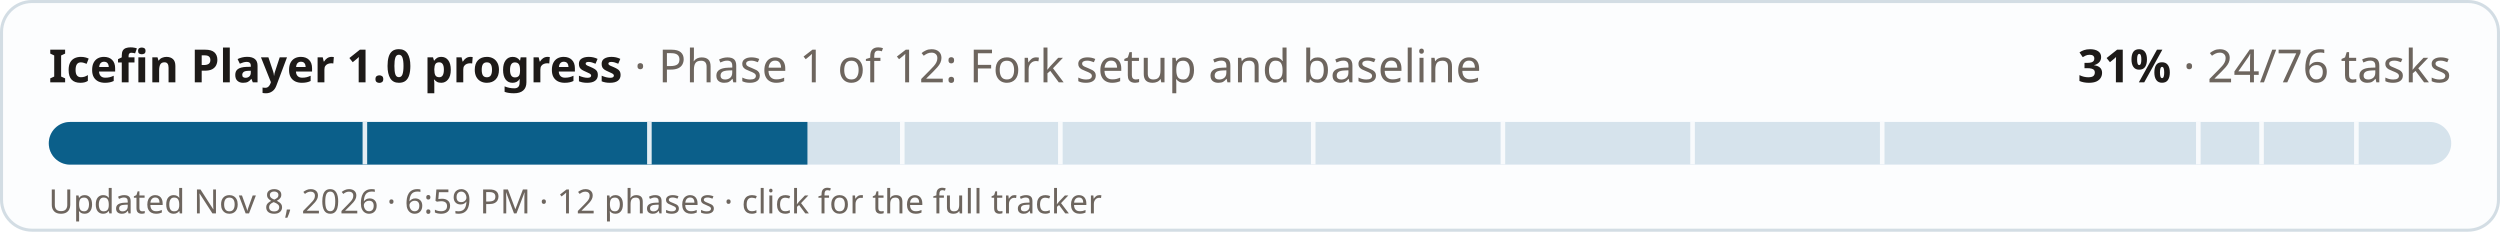
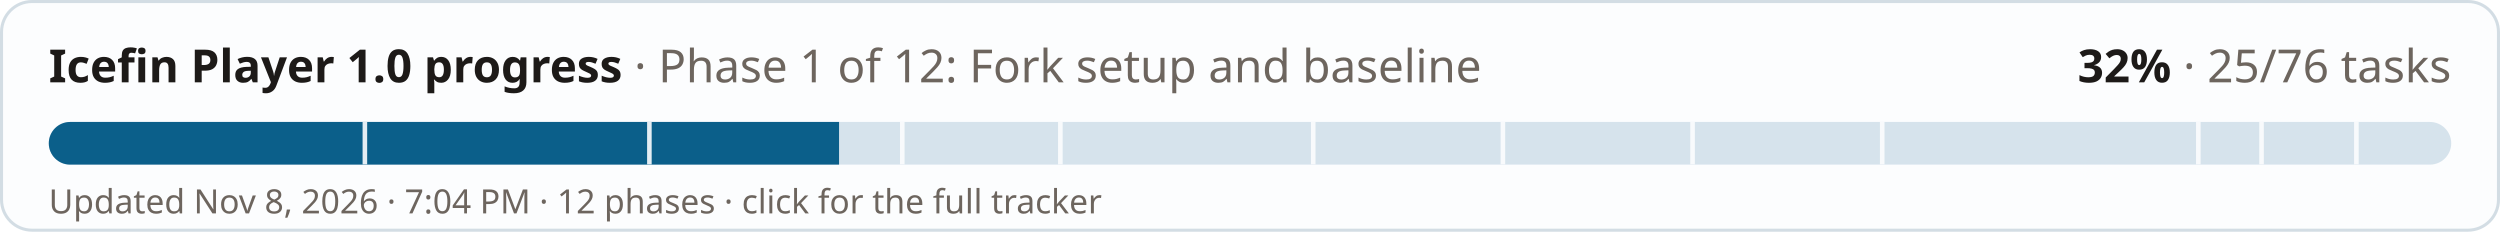
- <svg xmlns="http://www.w3.org/2000/svg" width="820" height="76" viewBox="0 0 820 76" role="img" aria-label="Icefin Player 1.0 progress: 31% (24 of 76 tasks)">
+ <svg xmlns="http://www.w3.org/2000/svg" width="820" height="76" viewBox="0 0 820 76" role="img" aria-label="Icefin Player 1.0 progress: 32% (25 of 76 tasks)">
  <style>
  .bg{fill:#fcfdfe;stroke:#d3dde4} .fg{fill:#1d1a18} .mu{fill:#6d655e} .track{fill:#d6e3ec} .done{fill:#0b5f8a} .tick{fill:#fcfdfe;opacity:.9}
  @media (prefers-color-scheme: dark){ .bg{fill:#1a2127;stroke:#2e3a43} .fg{fill:#f1ebe2} .mu{fill:#a99f94} .track{fill:#24384a} .done{fill:#6cb6e4} .tick{fill:#1a2127} }
  text{font-family:-apple-system,"Segoe UI",system-ui,"Noto Sans","DejaVu Sans",sans-serif}
</style>
  <rect class="bg" x="0.5" y="0.5" width="819" height="75" rx="10" />
  <text class="fg" x="16" y="27" font-size="15" font-weight="700">Icefin Player 1.0 progress <tspan class="mu" font-weight="400">· Phase 1 of 12: Fork setup and baseline</tspan>
  </text>
-   <text class="fg" x="804" y="27" font-size="15" font-weight="700" text-anchor="end">31% <tspan class="mu" font-weight="400">· 24/76 tasks</tspan>
+   <text class="fg" x="804" y="27" font-size="15" font-weight="700" text-anchor="end">32% <tspan class="mu" font-weight="400">· 25/76 tasks</tspan>
  </text>
  <rect class="track" x="16" y="40" width="788" height="14" rx="7" />
  <clipPath id="c">
    <rect x="16" y="40" width="788" height="14" rx="7" />
  </clipPath>
  <g clip-path="url(#c)">
-     <rect class="done" x="16" y="40" width="248.84" height="14" />
+     <rect class="done" x="16" y="40" width="259.21" height="14" />
    <rect class="tick" x="118.93" y="40" width="1.5" height="14" />
    <rect class="tick" x="212.25" y="40" width="1.5" height="14" />
    <rect class="tick" x="295.2" y="40" width="1.5" height="14" />
    <rect class="tick" x="347.04" y="40" width="1.5" height="14" />
    <rect class="tick" x="429.99" y="40" width="1.5" height="14" />
    <rect class="tick" x="492.2" y="40" width="1.5" height="14" />
    <rect class="tick" x="554.41" y="40" width="1.5" height="14" />
    <rect class="tick" x="616.62" y="40" width="1.5" height="14" />
    <rect class="tick" x="720.3" y="40" width="1.5" height="14" />
    <rect class="tick" x="741.04" y="40" width="1.5" height="14" />
    <rect class="tick" x="772.14" y="40" width="1.5" height="14" />
  </g>
-   <text class="mu" x="16" y="70" font-size="11">Updated Nov 8, 2026 · 6:59 PM · 12 phases · click for the full tracker</text>
+   <text class="mu" x="16" y="70" font-size="11">Updated Nov 8, 2026 · 7:04 PM · 12 phases · click for the full tracker</text>
</svg>
